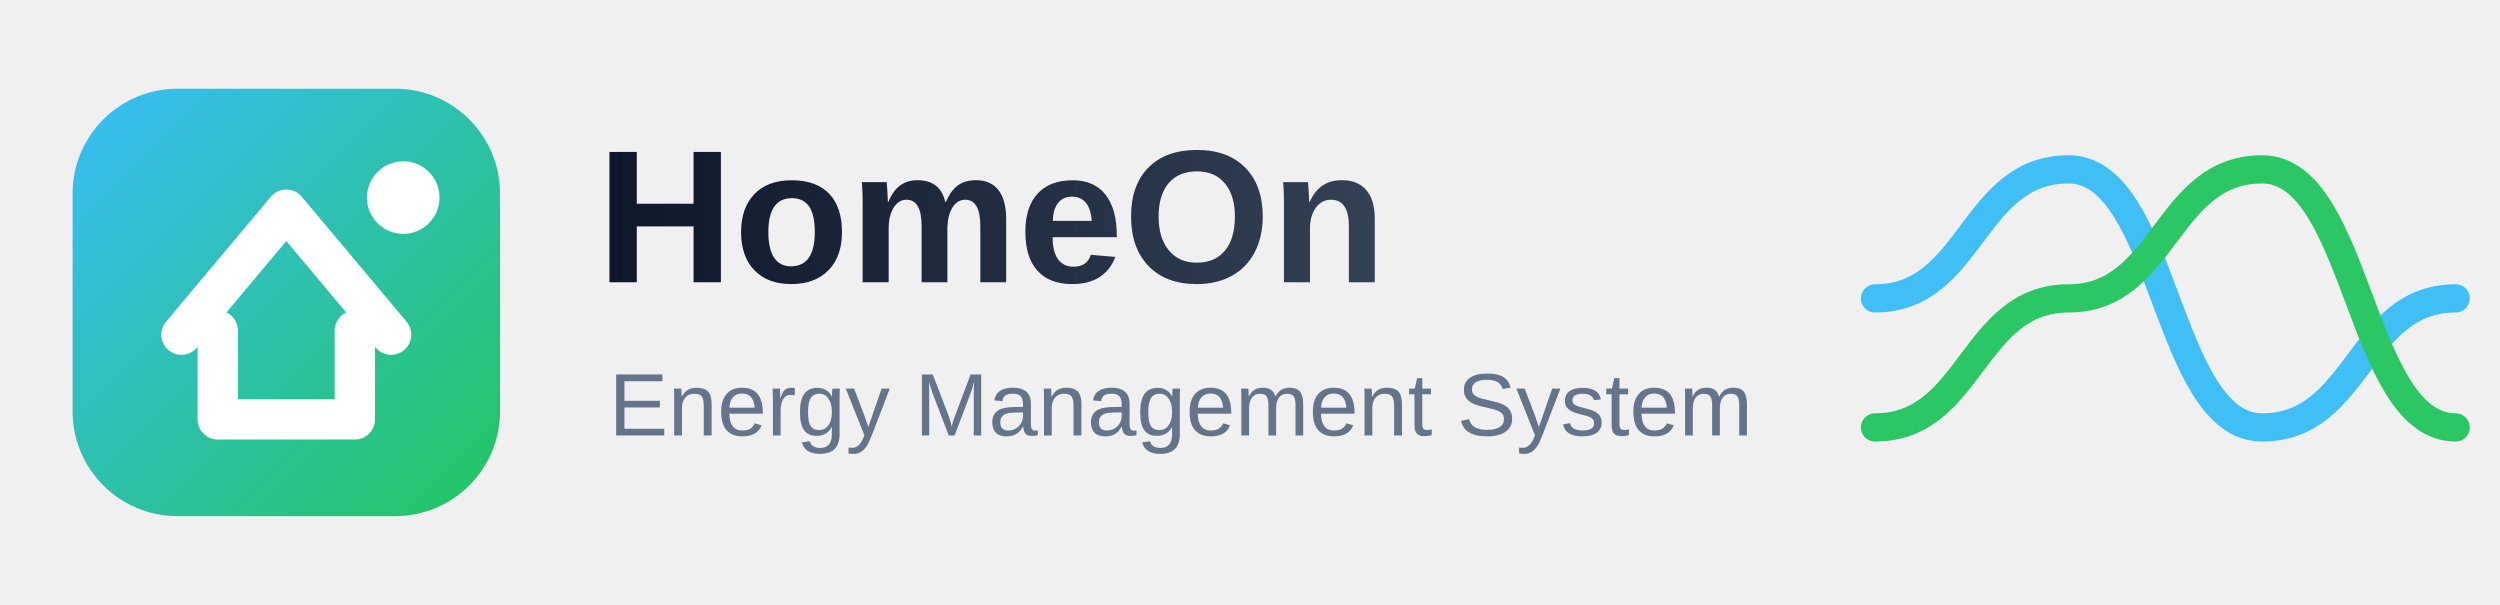
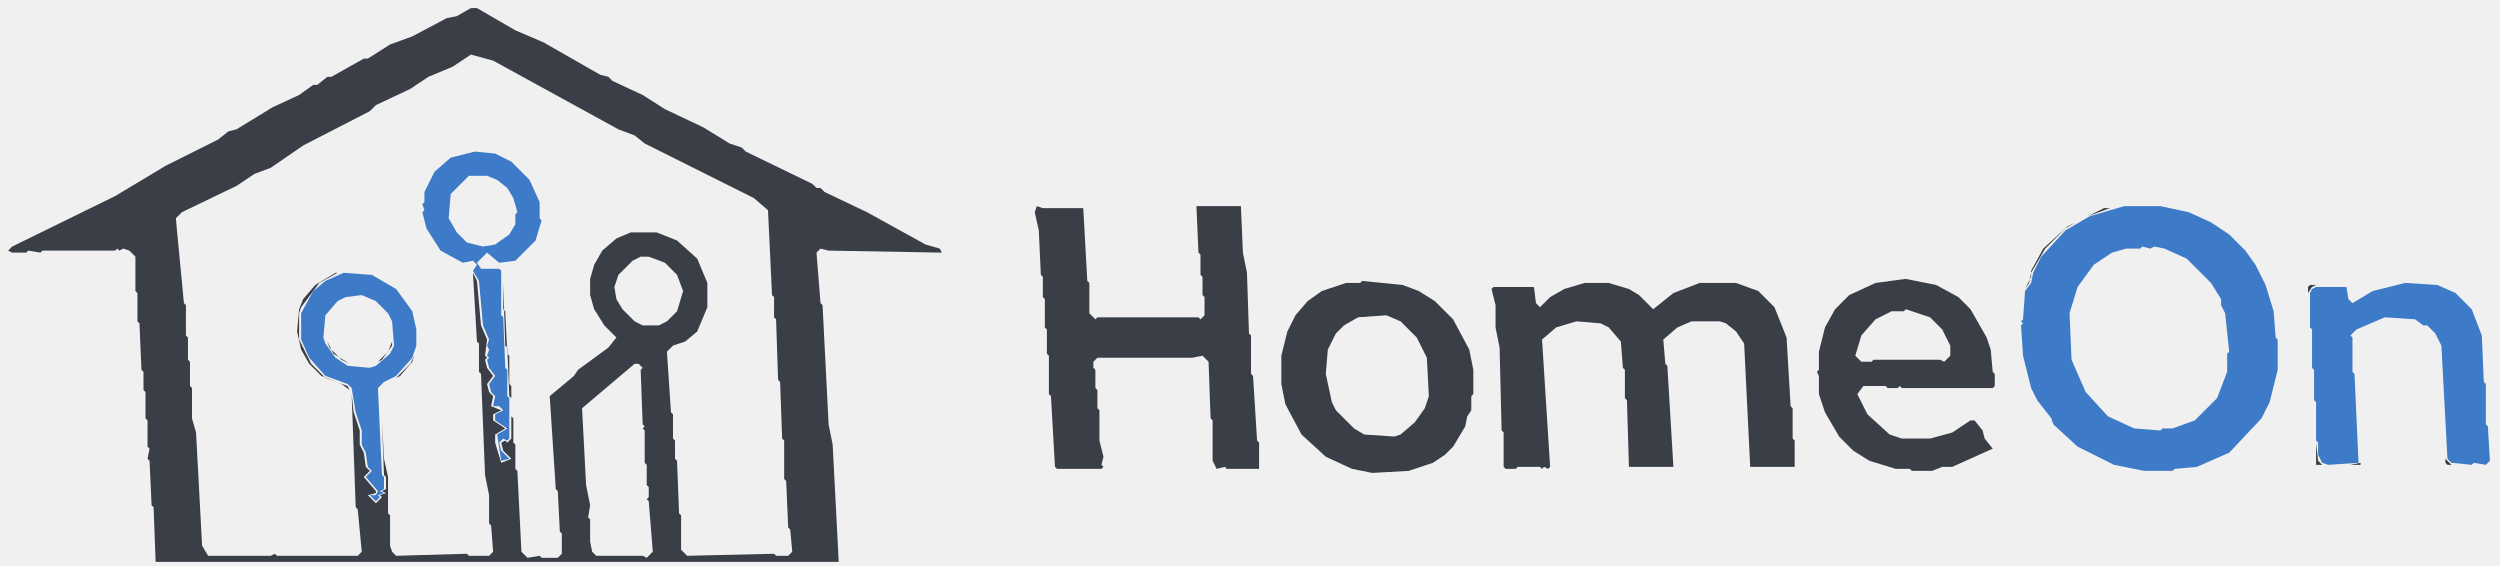
- <svg xmlns="http://www.w3.org/2000/svg" width="620" height="150" viewBox="0 0 620 150">
-   <defs>
-     <linearGradient id="mark" x1="0" y1="0" x2="1" y2="1">
-       <stop offset="0%" stop-color="#38bdf8" />
-       <stop offset="100%" stop-color="#22c55e" />
-     </linearGradient>
-     <linearGradient id="text" x1="0" y1="0" x2="1" y2="0">
-       <stop offset="0%" stop-color="#0f172a" />
-       <stop offset="100%" stop-color="#334155" />
-     </linearGradient>
-   </defs>
-   <rect width="620" height="150" fill="transparent" />
-   <g transform="translate(18 22)">
-     <rect x="0" y="0" width="106" height="106" rx="26" fill="url(#mark)" />
-     <path d="M27 61 L53 30 L79 61" fill="none" stroke="#ffffff" stroke-width="10" stroke-linecap="round" stroke-linejoin="round" />
-     <path d="M36 60 V82 H70 V60" fill="none" stroke="#ffffff" stroke-width="10" stroke-linecap="round" stroke-linejoin="round" />
-     <circle cx="82" cy="27" r="9" fill="#ffffff" />
-   </g>
-   <text x="148" y="70" font-family="Arial, Helvetica, sans-serif" font-size="47" font-weight="800" fill="url(#text)">HomeOn</text>
-   <text x="151" y="108" font-family="Arial, Helvetica, sans-serif" font-size="22" font-weight="500" fill="#64748b">Energy Management System</text>
-   <g transform="translate(465 42)" opacity="0.95">
-     <path d="M0 32 C24 32 24 0 48 0 C72 0 72 64 96 64 C120 64 120 32 144 32" fill="none" stroke="#38bdf8" stroke-width="7" stroke-linecap="round" />
-     <path d="M0 64 C24 64 24 32 48 32 C72 32 72 0 96 0 C120 0 120 64 144 64" fill="none" stroke="#22c55e" stroke-width="7" stroke-linecap="round" />
+ <svg xmlns="http://www.w3.org/2000/svg" width="1237" height="280" viewBox="0 0 1237 280">
+   <g fill-rule="evenodd">
+     <path d="M 1232.00 229.00 L 1231.00 230.00 Z M 1168.00 229.00 L 1163.00 230.00 L 1168.00 230.00 Z M 1210.00 221.00 L 1210.00 229.00 L 1211.00 230.00 L 1217.00 230.00 L 1213.00 230.00 L 1210.00 227.00 Z M 1146.00 219.00 L 1146.00 230.00 L 1151.00 230.00 L 1149.00 230.00 L 1147.00 228.00 Z M 205.00 176.00 L 203.00 180.00 L 196.00 187.00 L 190.00 190.00 L 198.00 186.00 L 204.00 179.00 Z M 162.00 169.00 L 165.00 175.00 L 173.00 180.00 L 169.00 178.00 L 163.00 172.00 Z M 194.00 162.00 L 194.00 169.00 L 192.00 174.00 L 187.00 179.00 L 183.00 181.00 L 175.00 181.00 L 183.00 181.00 L 189.00 178.00 L 194.00 171.00 Z M 206.00 158.00 L 207.00 170.00 Z M 1098.00 148.00 L 1099.00 153.00 Z M 1001.00 145.00 L 1000.00 158.00 Z M 198.00 144.00 L 204.00 152.00 L 205.00 156.00 L 204.00 152.00 Z M 1179.00 142.00 L 1175.00 143.00 Z M 1142.00 153.00 L 1142.00 145.00 L 1144.00 142.00 L 1146.00 141.00 L 1161.00 141.00 L 1143.00 141.00 L 1142.00 142.00 Z M 738.00 143.00 L 740.00 151.00 L 740.00 162.00 L 742.00 172.00 L 743.00 213.00 L 744.00 214.00 L 744.00 231.00 L 745.00 232.00 L 750.00 232.00 L 751.00 231.00 L 762.00 231.00 L 763.00 232.00 L 764.00 231.00 L 766.00 232.00 L 767.00 231.00 L 763.00 168.00 L 770.00 162.00 L 780.00 159.00 L 792.00 160.00 L 796.00 162.00 L 802.00 169.00 L 803.00 182.00 L 804.00 183.00 L 804.00 197.00 L 805.00 198.00 L 806.00 231.00 L 828.00 231.00 L 825.00 181.00 L 824.00 180.00 L 823.00 168.00 L 830.00 162.00 L 837.00 159.00 L 851.00 159.00 L 854.00 160.00 L 859.00 164.00 L 863.00 170.00 L 866.00 231.00 L 888.00 231.00 L 888.00 218.00 L 887.00 217.00 L 887.00 202.00 L 886.00 201.00 L 884.00 167.00 L 878.00 152.00 L 870.00 144.00 L 859.00 140.00 L 841.00 140.00 L 828.00 145.00 L 818.00 153.00 L 811.00 146.00 L 806.00 143.00 L 796.00 140.00 L 784.00 140.00 L 774.00 143.00 L 767.00 147.00 L 762.00 152.00 L 760.00 150.00 L 759.00 142.00 L 739.00 142.00 Z M 654.00 144.00 L 647.00 149.00 L 641.00 156.00 L 637.00 164.00 L 634.00 176.00 L 634.00 190.00 L 636.00 200.00 L 644.00 215.00 L 656.00 226.00 L 669.00 232.00 L 679.00 234.00 L 697.00 233.00 L 709.00 229.00 L 715.00 225.00 L 719.00 221.00 L 725.00 211.00 L 726.00 206.00 L 728.00 203.00 L 728.00 196.00 L 729.00 195.00 L 729.00 183.00 L 727.00 173.00 L 719.00 158.00 L 710.00 149.00 L 702.00 144.00 L 694.00 141.00 L 674.00 139.00 L 673.00 140.00 L 666.00 140.00 Z M 672.00 157.00 L 686.00 156.00 L 693.00 159.00 L 701.00 167.00 L 706.00 177.00 L 707.00 196.00 L 705.00 202.00 L 700.00 209.00 L 693.00 215.00 L 690.00 216.00 L 675.00 215.00 L 670.00 212.00 L 661.00 203.00 L 659.00 199.00 L 656.00 185.00 L 657.00 173.00 L 661.00 165.00 L 665.00 161.00 Z M 915.00 146.00 L 908.00 153.00 L 903.00 162.00 L 900.00 174.00 L 900.00 183.00 L 899.00 184.00 L 900.00 186.00 L 900.00 195.00 L 903.00 204.00 L 910.00 216.00 L 917.00 223.00 L 925.00 228.00 L 938.00 232.00 L 945.00 232.00 L 946.00 233.00 L 956.00 233.00 L 961.00 231.00 L 966.00 231.00 L 986.00 222.00 L 982.00 217.00 L 981.00 213.00 L 977.00 208.00 L 975.00 208.00 L 966.00 214.00 L 955.00 217.00 L 941.00 217.00 L 935.00 215.00 L 924.00 205.00 L 919.00 195.00 L 922.00 191.00 L 933.00 191.00 L 934.00 192.00 L 939.00 192.00 L 940.00 191.00 L 941.00 192.00 L 986.00 192.00 L 987.00 191.00 L 987.00 185.00 L 986.00 184.00 L 985.00 173.00 L 983.00 167.00 L 975.00 153.00 L 969.00 147.00 L 958.00 141.00 L 943.00 138.00 L 928.00 140.00 Z M 965.00 171.00 L 965.00 176.00 L 962.00 179.00 L 960.00 178.00 L 927.00 178.00 L 926.00 179.00 L 921.00 179.00 L 918.00 176.00 L 921.00 166.00 L 928.00 158.00 L 936.00 154.00 L 942.00 154.00 L 943.00 153.00 L 955.00 157.00 L 961.00 163.00 Z M 166.00 135.00 L 156.00 141.00 L 150.00 148.00 L 148.00 153.00 L 147.00 164.00 L 149.00 173.00 L 153.00 180.00 L 159.00 186.00 L 169.00 190.00 L 173.00 193.00 L 172.00 191.00 L 161.00 187.00 L 154.00 180.00 L 148.00 168.00 L 148.00 155.00 L 149.00 152.00 L 158.00 140.00 L 167.00 135.00 L 169.00 135.00 Z M 1027.00 110.00 L 1023.00 112.00 L 1011.00 123.00 L 1005.00 134.00 L 1005.00 137.00 L 1002.00 143.00 L 1004.00 140.00 L 1005.00 135.00 L 1012.00 123.00 L 1022.00 113.00 Z M 1044.00 103.00 L 1041.00 103.00 L 1033.00 107.00 Z M 513.00 102.00 L 512.00 105.00 L 514.00 114.00 L 515.00 136.00 L 516.00 137.00 L 516.00 147.00 L 517.00 148.00 L 517.00 162.00 L 518.00 163.00 L 518.00 175.00 L 519.00 176.00 L 519.00 195.00 L 520.00 196.00 L 522.00 231.00 L 523.00 232.00 L 545.00 232.00 L 546.00 231.00 L 545.00 230.00 L 546.00 226.00 L 544.00 218.00 L 544.00 203.00 L 543.00 202.00 L 543.00 193.00 L 542.00 192.00 L 542.00 183.00 L 541.00 182.00 L 541.00 179.00 L 543.00 177.00 L 590.00 177.00 L 595.00 176.00 L 598.00 179.00 L 599.00 207.00 L 600.00 208.00 L 600.00 228.00 L 602.00 232.00 L 606.00 231.00 L 607.00 232.00 L 623.00 232.00 L 623.00 219.00 L 622.00 218.00 L 620.00 186.00 L 619.00 185.00 L 619.00 166.00 L 618.00 165.00 L 617.00 135.00 L 615.00 125.00 L 614.00 102.00 L 592.00 102.00 L 593.00 125.00 L 594.00 126.00 L 594.00 136.00 L 595.00 137.00 L 595.00 146.00 L 596.00 147.00 L 596.00 156.00 L 594.00 158.00 L 593.00 157.00 L 543.00 157.00 L 542.00 158.00 L 539.00 155.00 L 539.00 140.00 L 538.00 139.00 L 536.00 103.00 L 516.00 103.00 Z M 4.00 124.00 L 6.00 125.00 L 13.00 125.00 L 14.00 124.00 L 20.00 125.00 L 21.00 124.00 L 57.00 124.00 L 58.00 123.00 L 59.00 124.00 L 61.00 123.00 L 64.00 124.00 L 67.00 127.00 L 67.00 144.00 L 68.00 145.00 L 68.00 159.00 L 69.00 160.00 L 70.00 183.00 L 71.00 184.00 L 71.00 193.00 L 72.00 194.00 L 72.00 207.00 L 73.00 208.00 L 73.00 221.00 L 74.00 222.00 L 73.00 227.00 L 74.00 228.00 L 75.00 250.00 L 76.00 251.00 L 77.00 278.00 L 415.00 278.00 L 412.00 220.00 L 410.00 210.00 L 407.00 151.00 L 406.00 150.00 L 404.00 125.00 L 406.00 123.00 L 410.00 124.00 L 466.00 125.00 L 465.00 123.00 L 458.00 121.00 L 429.00 105.00 L 408.00 95.00 L 406.00 93.00 L 404.00 93.00 L 402.00 91.00 L 369.00 75.00 L 367.00 73.00 L 361.00 71.00 L 348.00 63.00 L 329.00 54.00 L 318.00 47.00 L 303.00 40.00 L 301.00 38.00 L 297.00 37.00 L 269.00 21.00 L 255.00 15.00 L 236.00 4.00 L 233.00 4.00 L 226.00 8.00 L 221.00 9.00 L 204.00 18.00 L 193.00 22.00 L 182.00 29.00 L 180.00 29.00 L 164.00 38.00 L 162.00 38.00 L 157.00 42.00 L 155.00 42.00 L 148.00 47.00 L 135.00 53.00 L 117.00 64.00 L 113.00 65.00 L 108.00 69.00 L 82.00 82.00 L 57.00 97.00 L 6.00 122.00 Z M 316.00 180.00 L 318.00 182.00 L 317.00 183.00 L 318.00 210.00 L 319.00 211.00 L 318.00 212.00 L 319.00 213.00 L 319.00 229.00 L 320.00 230.00 L 320.00 240.00 L 321.00 241.00 L 321.00 246.00 L 320.00 247.00 L 321.00 248.00 L 323.00 273.00 L 320.00 276.00 L 318.00 275.00 L 295.00 275.00 L 293.00 273.00 L 292.00 268.00 L 292.00 257.00 L 291.00 256.00 L 292.00 250.00 L 290.00 240.00 L 288.00 202.00 L 314.00 180.00 Z M 317.00 127.00 L 321.00 127.00 L 329.00 130.00 L 335.00 136.00 L 338.00 144.00 L 335.00 154.00 L 330.00 159.00 L 326.00 161.00 L 318.00 161.00 L 314.00 159.00 L 308.00 153.00 L 305.00 148.00 L 304.00 142.00 L 306.00 136.00 L 313.00 129.00 Z M 87.00 108.00 L 90.00 105.00 L 117.00 92.00 L 126.00 86.00 L 134.00 83.00 L 150.00 72.00 L 183.00 55.00 L 186.00 52.00 L 203.00 44.00 L 212.00 38.00 L 224.00 33.00 L 233.00 27.00 L 244.00 30.00 L 306.00 64.00 L 314.00 67.00 L 319.00 71.00 L 373.00 98.00 L 380.00 104.00 L 382.00 146.00 L 383.00 147.00 L 383.00 157.00 L 384.00 158.00 L 385.00 188.00 L 386.00 189.00 L 387.00 217.00 L 388.00 218.00 L 388.00 237.00 L 389.00 238.00 L 390.00 261.00 L 391.00 262.00 L 392.00 273.00 L 390.00 275.00 L 384.00 275.00 L 383.00 274.00 L 340.00 275.00 L 337.00 272.00 L 337.00 255.00 L 336.00 254.00 L 335.00 228.00 L 334.00 227.00 L 334.00 218.00 L 333.00 217.00 L 333.00 205.00 L 332.00 204.00 L 330.00 174.00 L 333.00 171.00 L 339.00 169.00 L 345.00 164.00 L 350.00 152.00 L 350.00 140.00 L 345.00 128.00 L 335.00 119.00 L 325.00 115.00 L 312.00 115.00 L 305.00 118.00 L 298.00 124.00 L 294.00 131.00 L 292.00 138.00 L 292.00 146.00 L 294.00 153.00 L 299.00 161.00 L 305.00 167.00 L 301.00 172.00 L 286.00 183.00 L 284.00 186.00 L 272.00 196.00 L 275.00 242.00 L 276.00 243.00 L 277.00 263.00 L 278.00 264.00 L 278.00 274.00 L 276.00 276.00 L 268.00 276.00 L 267.00 275.00 L 261.00 276.00 L 258.00 273.00 L 256.00 233.00 L 255.00 232.00 L 255.00 220.00 L 254.00 219.00 L 254.00 207.00 L 253.00 206.00 L 253.00 191.00 L 252.00 190.00 L 252.00 176.00 L 251.00 175.00 L 250.00 154.00 L 249.00 153.00 L 249.00 140.00 L 250.00 171.00 L 251.00 172.00 L 252.00 196.00 L 253.00 197.00 L 253.00 217.00 L 251.00 219.00 L 250.00 218.00 L 248.00 219.00 L 249.00 223.00 L 253.00 227.00 L 248.00 229.00 L 245.00 219.00 L 245.00 215.00 L 250.00 212.00 L 244.00 208.00 L 244.00 205.00 L 248.00 203.00 L 243.00 201.00 L 244.00 196.00 L 242.00 194.00 L 241.00 190.00 L 244.00 186.00 L 241.00 182.00 L 240.00 178.00 L 241.00 177.00 L 240.00 176.00 L 241.00 168.00 L 238.00 161.00 L 236.00 139.00 L 234.00 135.00 L 236.00 169.00 L 237.00 170.00 L 237.00 184.00 L 238.00 185.00 L 240.00 235.00 L 242.00 245.00 L 242.00 259.00 L 243.00 260.00 L 244.00 273.00 L 242.00 275.00 L 232.00 275.00 L 231.00 274.00 L 196.00 275.00 L 194.00 273.00 L 193.00 270.00 L 193.00 255.00 L 192.00 254.00 L 192.00 236.00 L 190.00 227.00 L 189.00 208.00 L 190.00 235.00 L 191.00 236.00 L 191.00 242.00 L 189.00 243.00 L 191.00 244.00 L 188.00 245.00 L 189.00 246.00 L 186.00 249.00 L 182.00 245.00 L 186.00 244.00 L 186.00 243.00 L 180.00 236.00 L 183.00 233.00 L 181.00 231.00 L 180.00 224.00 L 178.00 220.00 L 178.00 213.00 L 175.00 204.00 L 174.00 195.00 L 176.00 251.00 L 177.00 252.00 L 179.00 273.00 L 177.00 275.00 L 137.00 275.00 L 136.00 274.00 L 134.00 275.00 L 103.00 275.00 L 100.00 270.00 L 97.00 214.00 L 95.00 207.00 L 95.00 192.00 L 94.00 191.00 L 94.00 179.00 L 93.00 178.00 L 93.00 167.00 L 92.00 166.00 L 92.00 151.00 L 91.00 150.00 Z" fill="rgb(58,63,71)" />
+     <path d="M 1144.00 143.00 L 1143.00 145.00 L 1143.00 162.00 L 1144.00 163.00 L 1144.00 182.00 L 1145.00 183.00 L 1145.00 198.00 L 1146.00 199.00 L 1146.00 218.00 L 1147.00 219.00 L 1147.00 225.00 L 1149.00 229.00 L 1152.00 230.00 L 1167.00 229.00 L 1165.00 185.00 L 1164.00 184.00 L 1164.00 167.00 L 1163.00 166.00 L 1166.00 163.00 L 1180.00 157.00 L 1195.00 158.00 L 1199.00 161.00 L 1201.00 161.00 L 1205.00 165.00 L 1208.00 171.00 L 1211.00 227.00 L 1213.00 229.00 L 1223.00 230.00 L 1224.00 229.00 L 1230.00 230.00 L 1232.00 228.00 L 1231.00 211.00 L 1230.00 210.00 L 1230.00 190.00 L 1229.00 189.00 L 1228.00 166.00 L 1223.00 153.00 L 1215.00 145.00 L 1206.00 141.00 L 1190.00 140.00 L 1174.00 144.00 L 1164.00 150.00 L 1162.00 148.00 L 1161.00 142.00 L 1146.00 142.00 Z M 170.00 135.00 L 161.00 139.00 L 155.00 144.00 L 149.00 155.00 L 149.00 168.00 L 153.00 177.00 L 161.00 186.00 L 172.00 190.00 L 174.00 192.00 L 176.00 204.00 L 179.00 213.00 L 179.00 220.00 L 181.00 224.00 L 182.00 231.00 L 184.00 233.00 L 181.00 236.00 L 187.00 243.00 L 186.00 245.00 L 183.00 245.00 L 186.00 248.00 L 188.00 246.00 L 187.00 245.00 L 190.00 244.00 L 188.00 243.00 L 190.00 242.00 L 190.00 236.00 L 189.00 235.00 L 187.00 192.00 L 190.00 189.00 L 196.00 186.00 L 204.00 177.00 L 206.00 171.00 L 206.00 163.00 L 204.00 154.00 L 196.00 143.00 L 184.00 136.00 Z M 171.00 147.00 L 179.00 146.00 L 186.00 149.00 L 192.00 155.00 L 194.00 159.00 L 195.00 171.00 L 193.00 175.00 L 186.00 181.00 L 183.00 182.00 L 172.00 181.00 L 166.00 177.00 L 161.00 170.00 L 160.00 167.00 L 161.00 156.00 L 167.00 149.00 Z M 1034.00 107.00 L 1022.00 114.00 L 1010.00 127.00 L 1006.00 135.00 L 1005.00 140.00 L 1002.00 144.00 L 1001.00 158.00 L 1000.00 159.00 L 1001.00 160.00 L 1000.00 161.00 L 1001.00 176.00 L 1005.00 192.00 L 1008.00 198.00 L 1015.00 207.00 L 1016.00 210.00 L 1028.00 221.00 L 1046.00 230.00 L 1061.00 233.00 L 1075.00 233.00 L 1076.00 232.00 L 1087.00 231.00 L 1103.00 224.00 L 1119.00 207.00 L 1123.00 199.00 L 1127.00 183.00 L 1127.00 168.00 L 1126.00 167.00 L 1125.00 154.00 L 1121.00 141.00 L 1116.00 131.00 L 1111.00 124.00 L 1103.00 116.00 L 1094.00 110.00 L 1083.00 105.00 L 1069.00 102.00 L 1051.00 102.00 Z M 1052.00 123.00 L 1059.00 123.00 L 1060.00 122.00 L 1064.00 123.00 L 1066.00 122.00 L 1071.00 123.00 L 1082.00 128.00 L 1094.00 140.00 L 1099.00 148.00 L 1099.00 151.00 L 1101.00 155.00 L 1103.00 174.00 L 1102.00 175.00 L 1102.00 184.00 L 1097.00 197.00 L 1086.00 208.00 L 1075.00 212.00 L 1070.00 212.00 L 1069.00 213.00 L 1056.00 212.00 L 1043.00 206.00 L 1032.00 194.00 L 1025.00 178.00 L 1024.00 155.00 L 1028.00 142.00 L 1036.00 131.00 L 1045.00 125.00 Z M 235.00 75.00 L 223.00 78.00 L 215.00 85.00 L 210.00 95.00 L 210.00 100.00 L 209.00 101.00 L 210.00 104.00 L 209.00 105.00 L 211.00 113.00 L 218.00 124.00 L 229.00 130.00 L 234.00 129.00 L 236.00 131.00 L 234.00 134.00 L 237.00 139.00 L 239.00 161.00 L 242.00 168.00 L 241.00 171.00 L 242.00 173.00 L 241.00 176.00 L 242.00 177.00 L 241.00 178.00 L 242.00 182.00 L 245.00 186.00 L 242.00 190.00 L 243.00 194.00 L 245.00 196.00 L 244.00 201.00 L 247.00 201.00 L 249.00 203.00 L 245.00 205.00 L 245.00 208.00 L 251.00 212.00 L 246.00 215.00 L 248.00 228.00 L 252.00 227.00 L 248.00 223.00 L 247.00 219.00 L 249.00 217.00 L 251.00 218.00 L 252.00 217.00 L 252.00 197.00 L 251.00 196.00 L 251.00 183.00 L 250.00 182.00 L 249.00 157.00 L 248.00 156.00 L 248.00 134.00 L 247.00 133.00 L 238.00 133.00 L 236.00 130.00 L 241.00 125.00 L 247.00 130.00 L 255.00 129.00 L 265.00 119.00 L 268.00 109.00 L 267.00 108.00 L 267.00 100.00 L 262.00 89.00 L 253.00 80.00 L 245.00 76.00 Z M 232.00 87.00 L 241.00 87.00 L 246.00 89.00 L 251.00 93.00 L 254.00 98.00 L 256.00 105.00 L 255.00 106.00 L 255.00 111.00 L 252.00 116.00 L 245.00 121.00 L 239.00 122.00 L 231.00 120.00 L 226.00 115.00 L 222.00 108.00 L 223.00 96.00 Z" fill="rgb(61,122,199)" />
  </g>
</svg>
